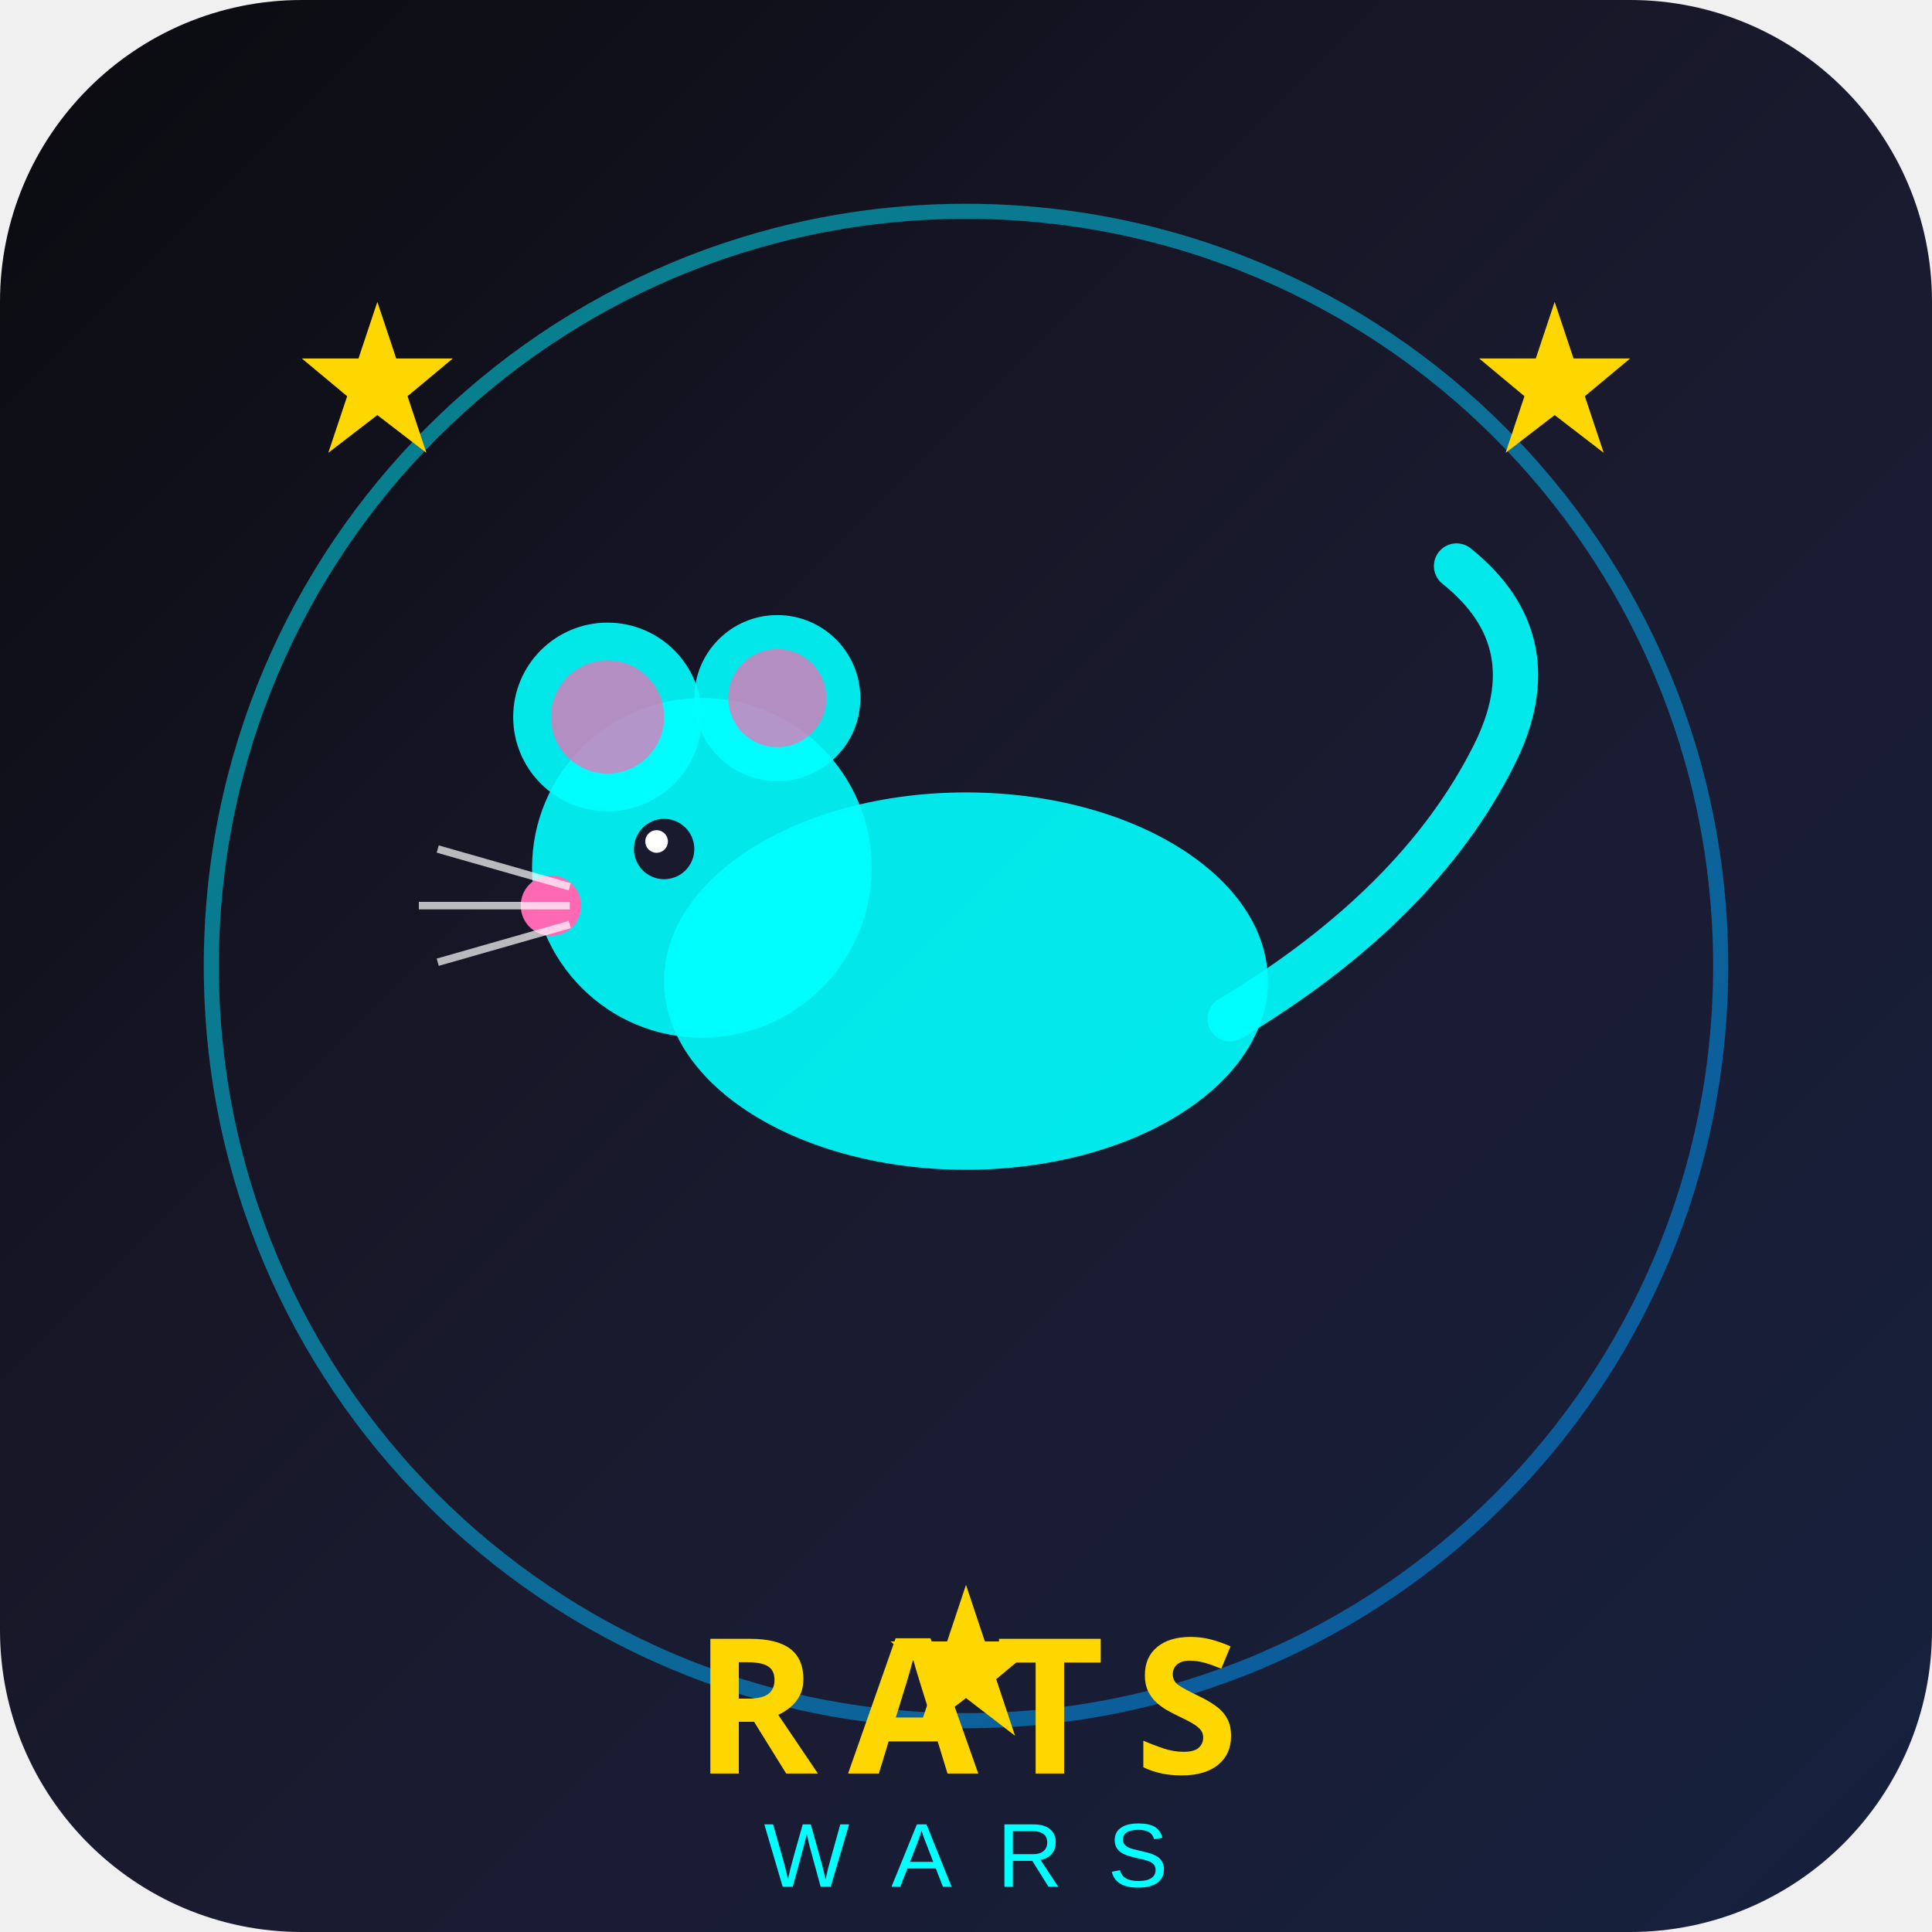
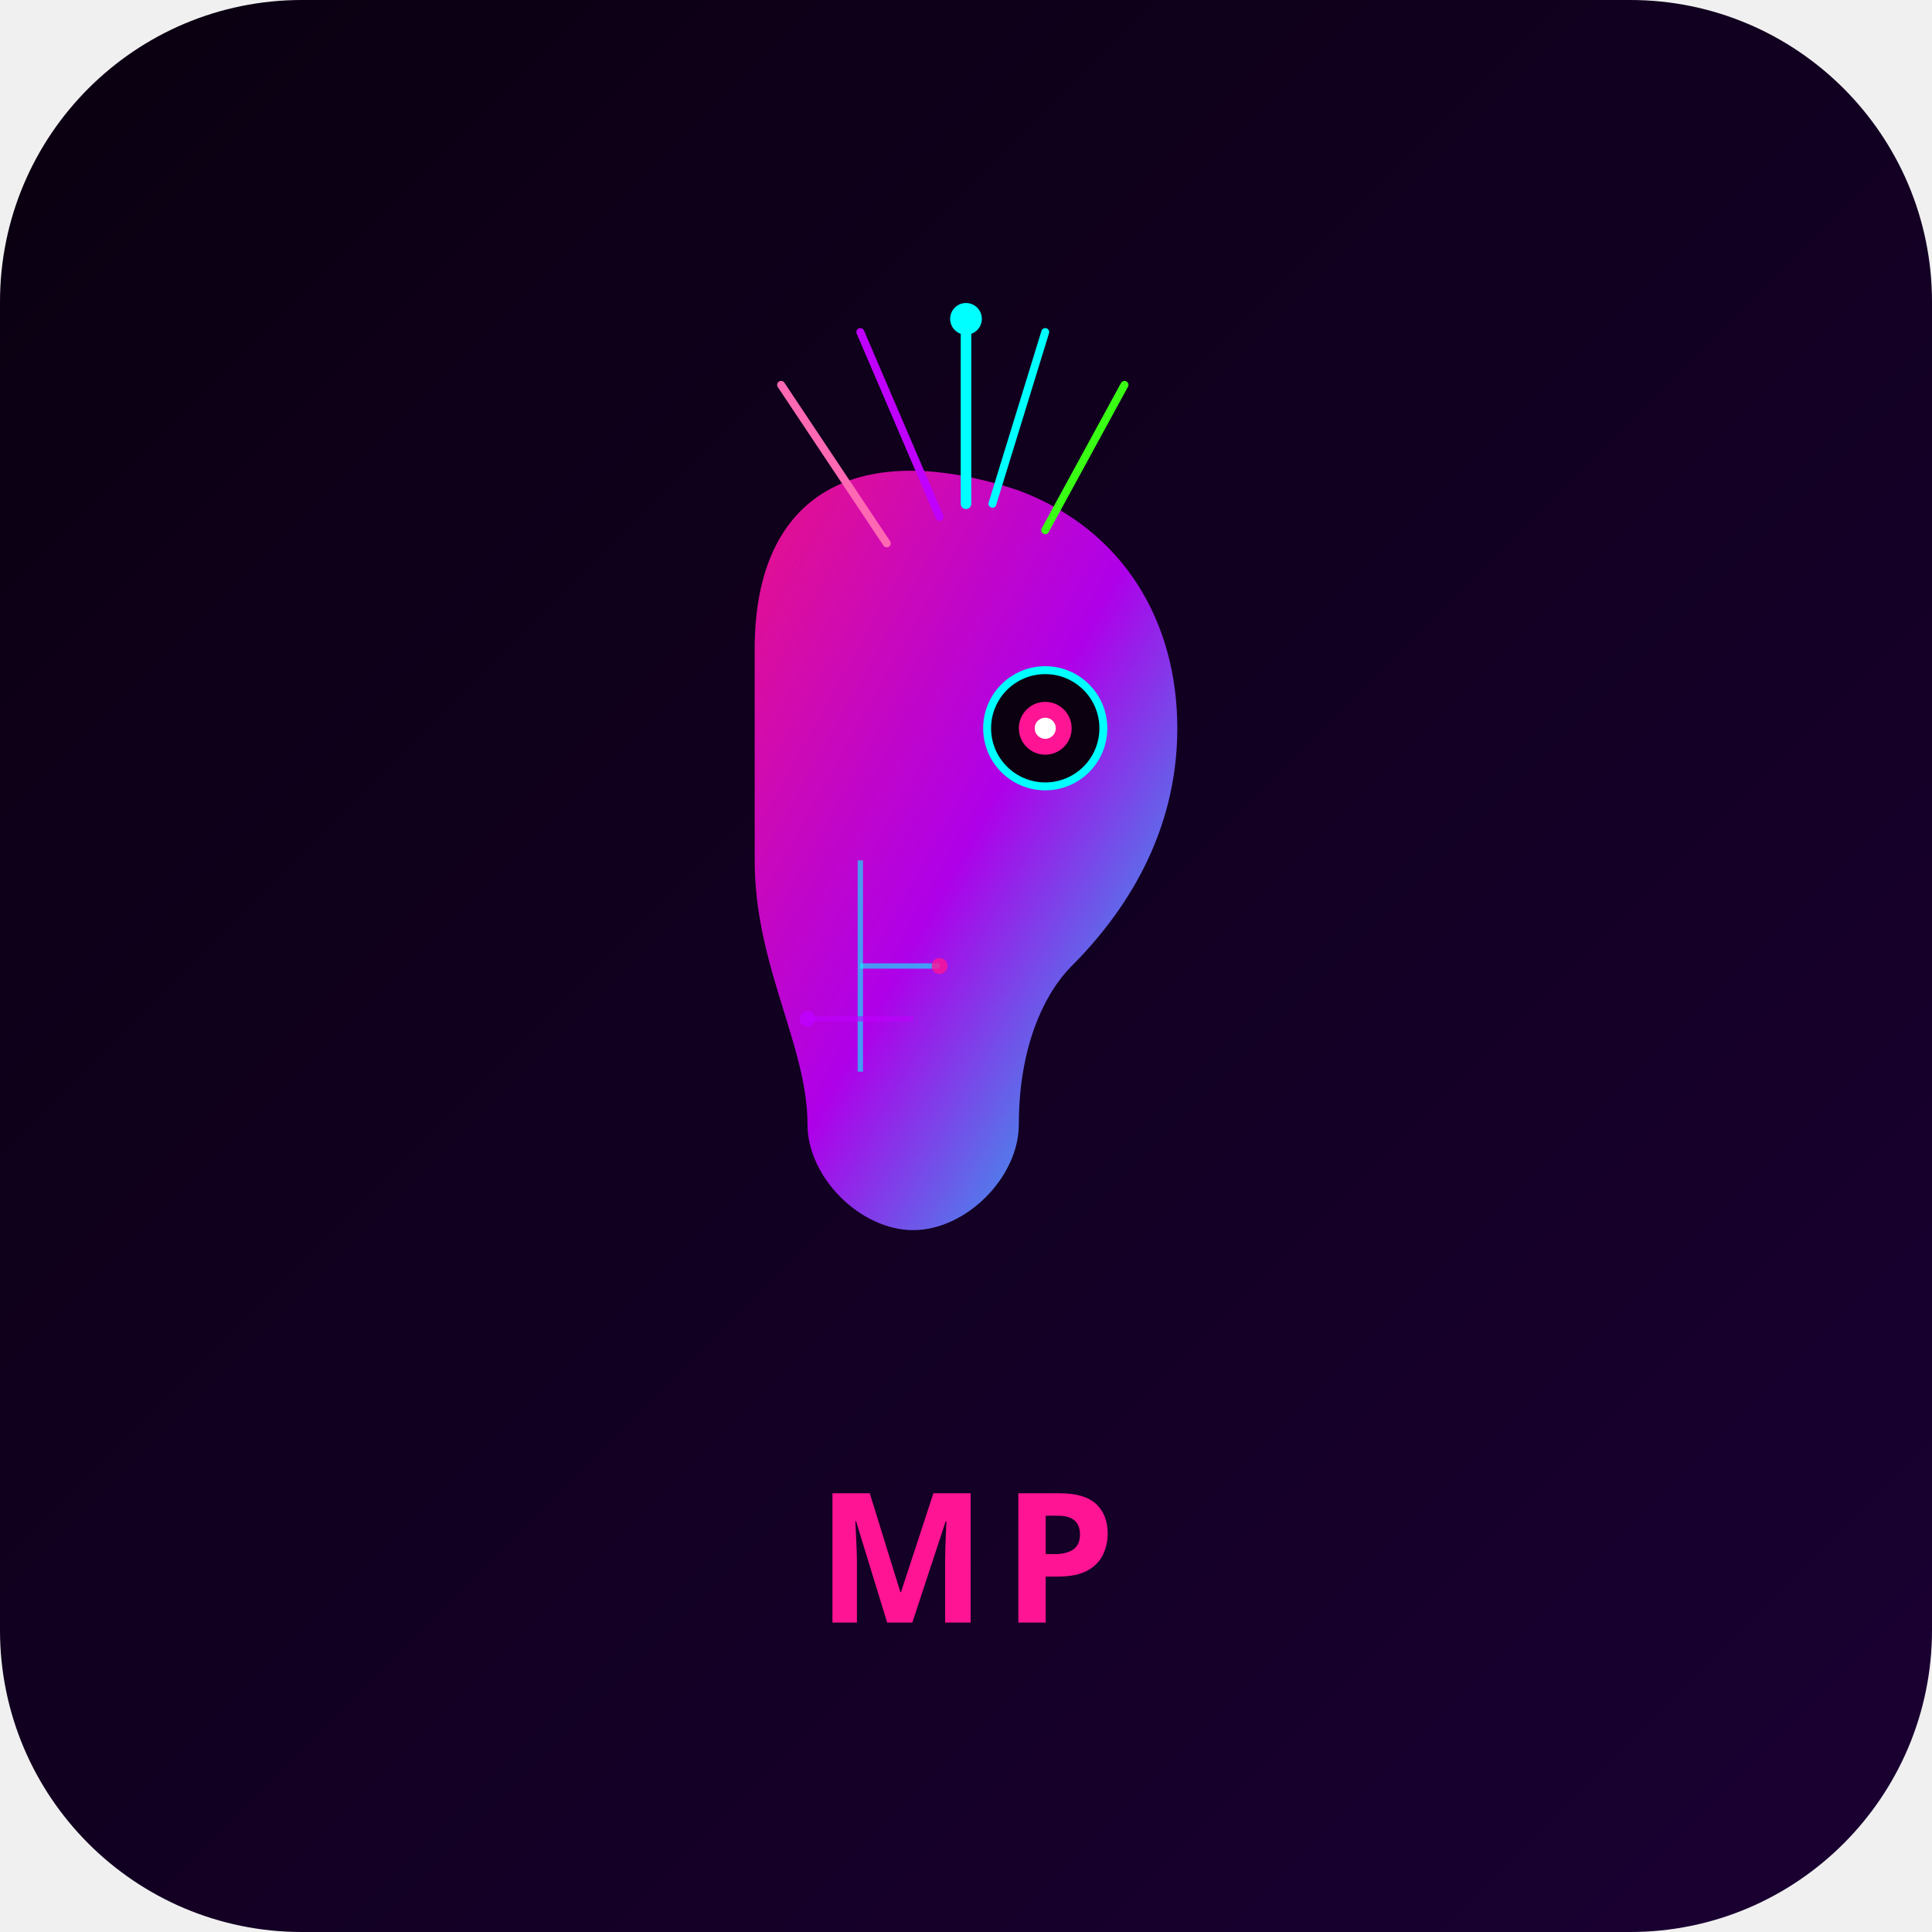
<svg xmlns="http://www.w3.org/2000/svg" viewBox="0 0 512 512">
  <defs>
-     <linearGradient id="bg" x1="0%" y1="0%" x2="100%" y2="100%">
-       <stop offset="0%" style="stop-color:#0a0a0f" />
-       <stop offset="50%" style="stop-color:#1a1a2e" />
-       <stop offset="100%" style="stop-color:#16213e" />
+     <linearGradient id="bg" x1="0" y1="0" x2="1" y2="1">
+       <stop offset="0%" stop-color="#0A0010" />
+       <stop offset="100%" stop-color="#1A0033" />
    </linearGradient>
-     <linearGradient id="glow" x1="0%" y1="0%" x2="100%" y2="100%">
-       <stop offset="0%" style="stop-color:#00ffff" />
-       <stop offset="100%" style="stop-color:#0088ff" />
+     <linearGradient id="pony" x1="0" y1="0" x2="1" y2="1">
+       <stop offset="0%" stop-color="#FF1493" />
+       <stop offset="50%" stop-color="#BF00FF" />
+       <stop offset="100%" stop-color="#00FFFF" />
    </linearGradient>
  </defs>
  <rect width="512" height="512" rx="80" fill="url(#bg)" />
-   <circle cx="256" cy="256" r="200" fill="none" stroke="url(#glow)" stroke-width="4" opacity="0.5" />
-   <g transform="translate(256, 240)">
-     <ellipse cx="0" cy="20" rx="80" ry="50" fill="#00ffff" opacity="0.9" />
-     <circle cx="-70" cy="-10" r="45" fill="#00ffff" opacity="0.9" />
-     <circle cx="-95" cy="-50" r="25" fill="#00ffff" opacity="0.9" />
-     <circle cx="-50" cy="-55" r="22" fill="#00ffff" opacity="0.9" />
-     <circle cx="-95" cy="-50" r="15" fill="#ff69b4" opacity="0.7" />
-     <circle cx="-50" cy="-55" r="13" fill="#ff69b4" opacity="0.7" />
-     <circle cx="-80" cy="-15" r="8" fill="#1a1a2e" />
-     <circle cx="-82" cy="-17" r="3" fill="#ffffff" />
-     <circle cx="-110" cy="0" r="8" fill="#ff69b4" />
-     <line x1="-105" y1="-5" x2="-140" y2="-15" stroke="#ffffff" stroke-width="2" opacity="0.7" />
-     <line x1="-105" y1="0" x2="-145" y2="0" stroke="#ffffff" stroke-width="2" opacity="0.7" />
-     <line x1="-105" y1="5" x2="-140" y2="15" stroke="#ffffff" stroke-width="2" opacity="0.7" />
-     <path d="M 70,30 Q 120,0 140,-40 Q 155,-70 130,-90" fill="none" stroke="#00ffff" stroke-width="12" stroke-linecap="round" opacity="0.9" />
+   <g transform="translate(256,256) scale(0.7)">
+     <path d="M-80,-120 C-80,-180 -40,-200 20,-180 C60,-165 80,-130 80,-90 C80,-50 60,-20 40,0 C30,10 20,30 20,60 C20,80 0,100 -20,100 C-40,100 -60,80 -60,60 C-60,30 -80,0 -80,-40 Z" fill="url(#pony)" opacity="0.9" />
+     <line x1="0" y1="-175" x2="0" y2="-240" stroke="#00FFFF" stroke-width="4" stroke-linecap="round" />
+     <circle cx="0" cy="-245" r="6" fill="#00FFFF" />
+     <line x1="-30" y1="-160" x2="-70" y2="-220" stroke="#FF69B4" stroke-width="3" stroke-linecap="round" />
+     <line x1="-10" y1="-170" x2="-40" y2="-240" stroke="#BF00FF" stroke-width="3" stroke-linecap="round" />
+     <line x1="10" y1="-175" x2="30" y2="-240" stroke="#00FFFF" stroke-width="3" stroke-linecap="round" />
+     <line x1="30" y1="-165" x2="60" y2="-220" stroke="#39FF14" stroke-width="3" stroke-linecap="round" />
+     <circle cx="30" cy="-90" r="22" fill="#0A0010" stroke="#00FFFF" stroke-width="3" />
+     <circle cx="30" cy="-90" r="10" fill="#FF1493" />
+     <circle cx="30" cy="-90" r="4" fill="#FFFFFF" />
+     <line x1="-40" y1="-40" x2="-40" y2="40" stroke="#00FFFF" stroke-width="2" opacity="0.6" />
+     <line x1="-40" y1="0" x2="-10" y2="0" stroke="#00FFFF" stroke-width="2" opacity="0.6" />
+     <circle cx="-10" cy="0" r="3" fill="#FF1493" opacity="0.8" />
+     <line x1="-60" y1="20" x2="-20" y2="20" stroke="#BF00FF" stroke-width="2" opacity="0.6" />
+     <circle cx="-60" cy="20" r="3" fill="#BF00FF" opacity="0.8" />
  </g>
-   <polygon points="100,80 105,95 120,95 108,105 113,120 100,110 87,120 92,105 80,95 95,95" fill="#ffd700" />
-   <polygon points="412,80 417,95 432,95 420,105 425,120 412,110 399,120 404,105 392,95 407,95" fill="#ffd700" />
-   <polygon points="256,420 261,435 276,435 264,445 269,460 256,450 243,460 248,445 236,435 251,435" fill="#ffd700" />
-   <text x="256" y="470" font-family="Arial Black, sans-serif" font-size="50" font-weight="bold" fill="#ffd700" text-anchor="middle" letter-spacing="8">RATS</text>
-   <text x="256" y="500" font-family="Arial, sans-serif" font-size="24" fill="#00ffff" text-anchor="middle" letter-spacing="12">WARS</text>
+   <text x="256" y="430" text-anchor="middle" font-family="sans-serif" font-weight="900" font-size="48" fill="#FF1493" letter-spacing="4">MP</text>
</svg>
